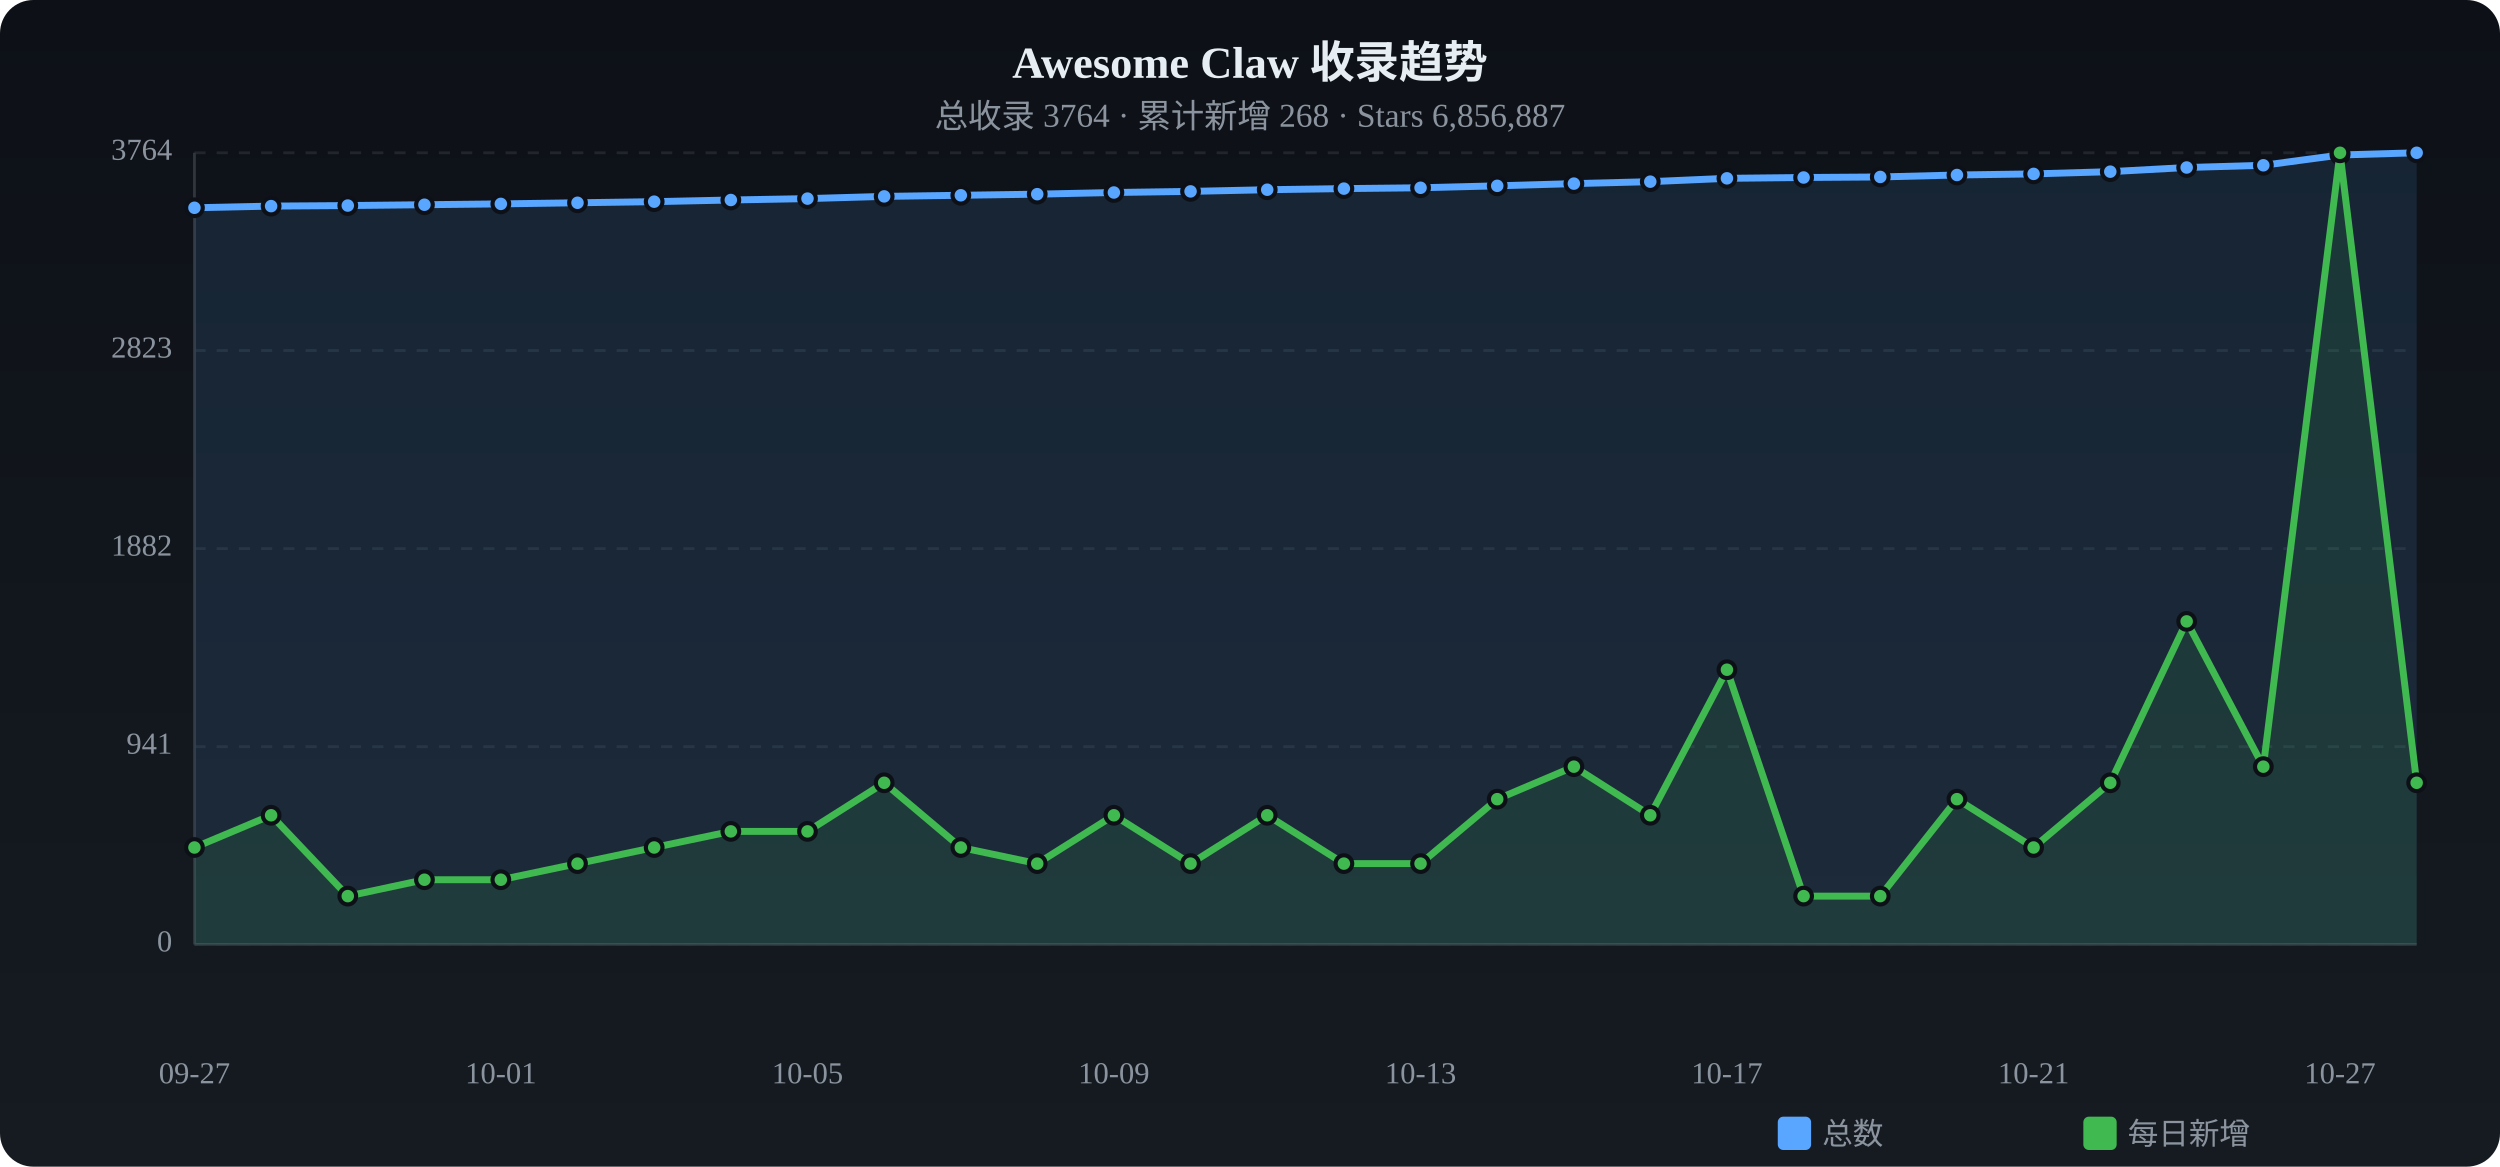
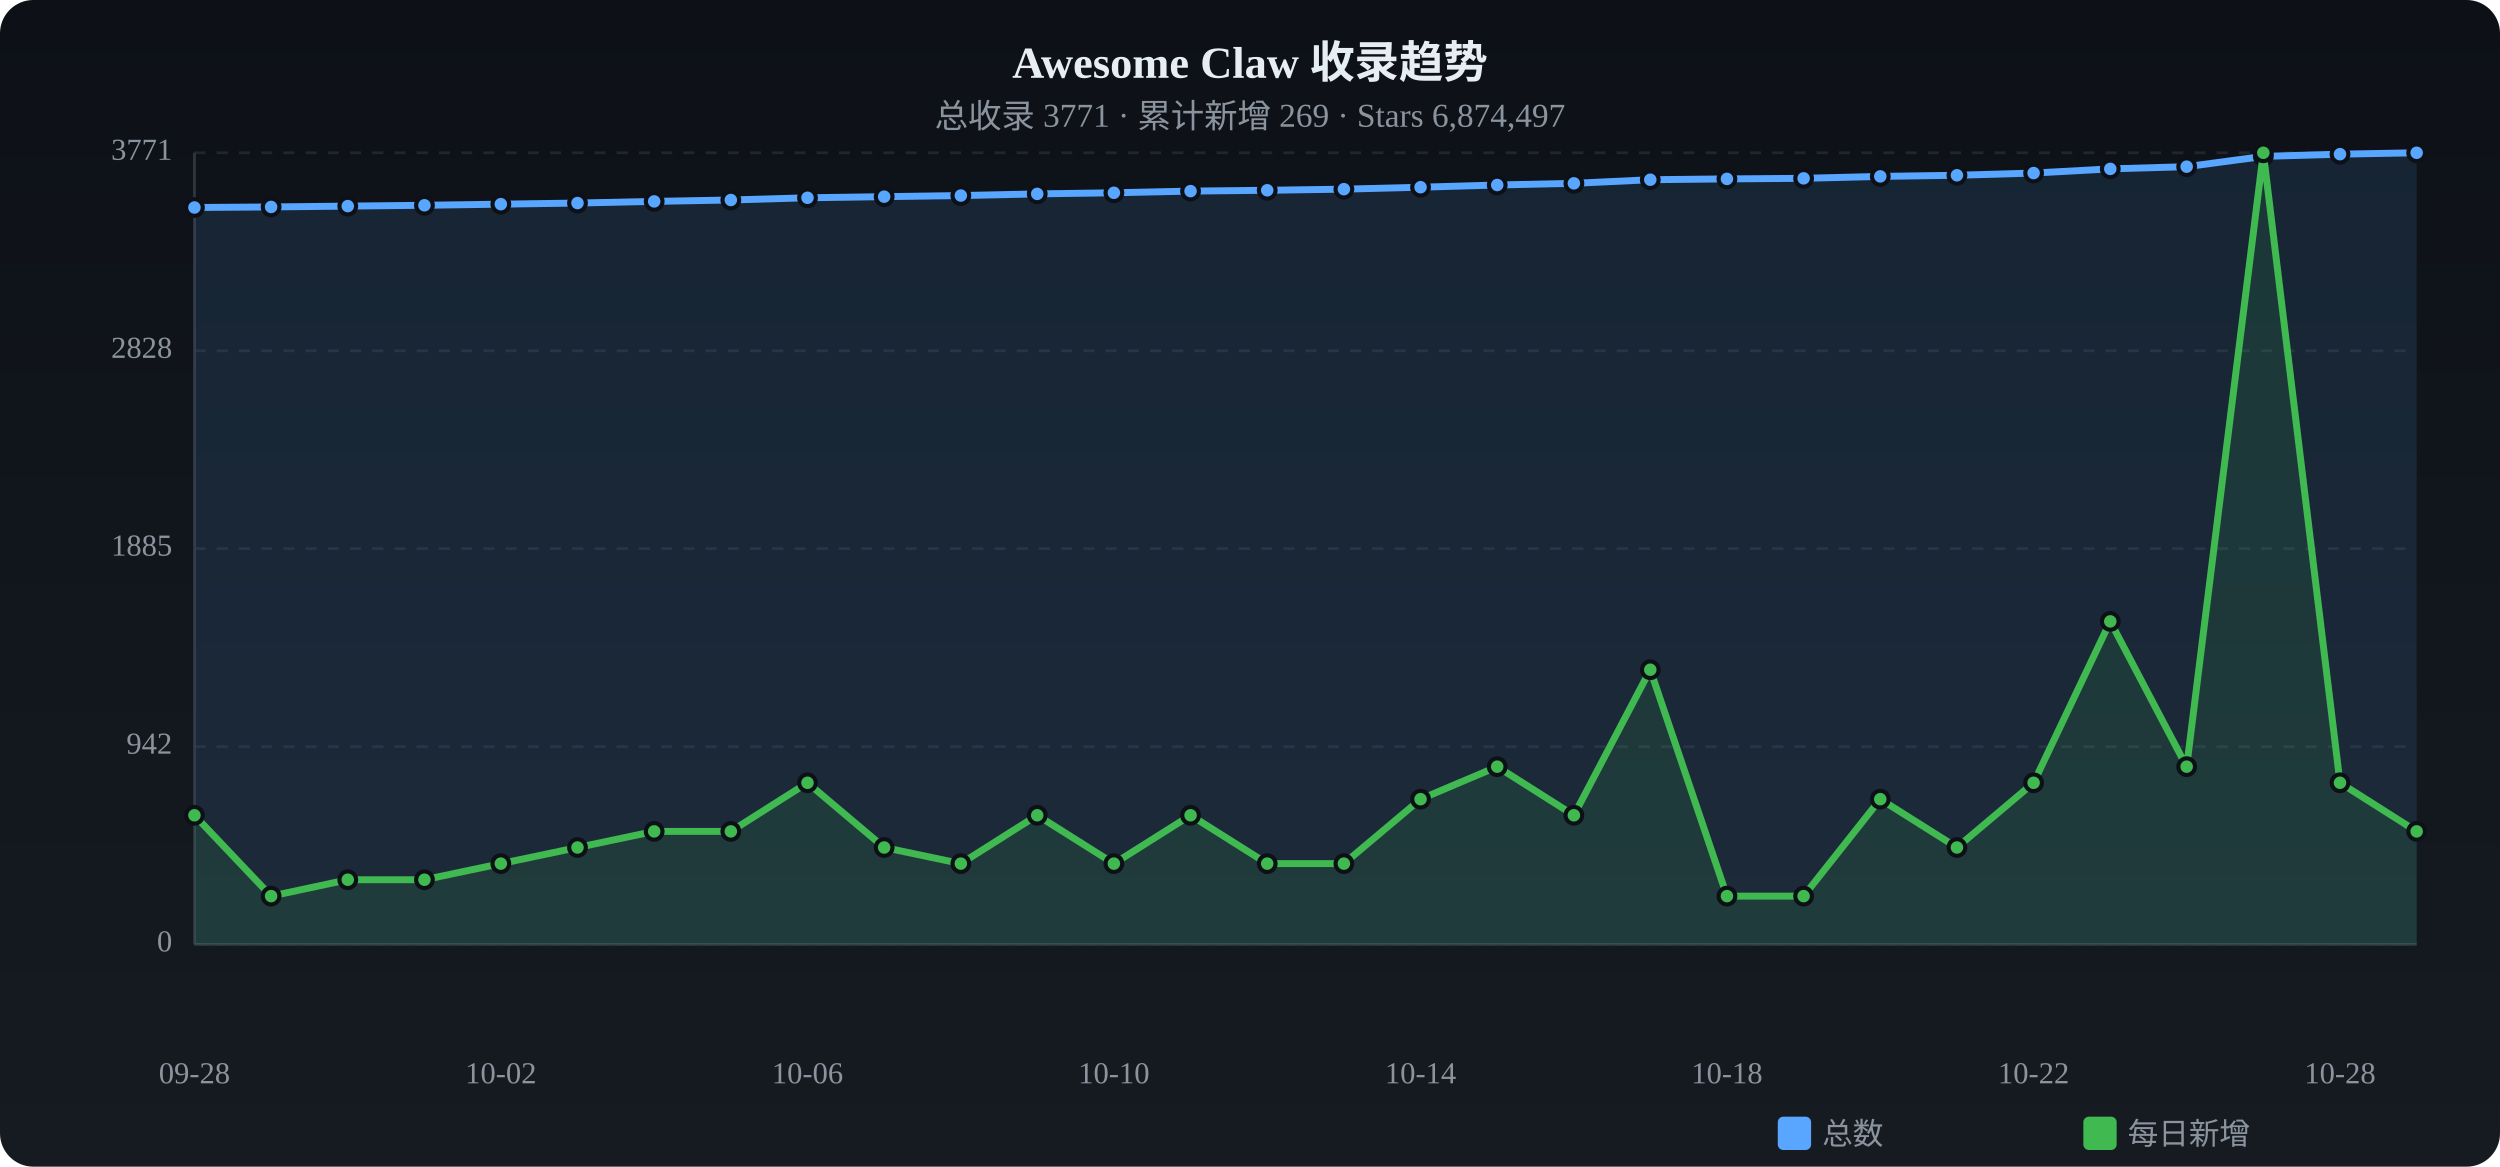
<svg xmlns="http://www.w3.org/2000/svg" viewBox="0 0 900 420" width="900" height="420">
  <defs>
    <linearGradient id="tbg" x1="0%" y1="0%" x2="0%" y2="100%">
      <stop offset="0%" stop-color="#0d1117" />
      <stop offset="100%" stop-color="#161b22" />
    </linearGradient>
  </defs>
  <rect width="900" height="420" rx="12" fill="url(#tbg)" />
  <text x="450.0" y="28" text-anchor="middle" fill="#e6edf3" font-size="16" font-weight="bold">Awesome Claw 收录趋势</text>
-   <text x="450.0" y="46" text-anchor="middle" fill="#8b949e" font-size="12">总收录 3764 · 累计新增 268 · Stars 6,856,887</text>
+   <text x="450.0" y="46" text-anchor="middle" fill="#8b949e" font-size="12">总收录 3771 · 累计新增 269 · Stars 6,874,497</text>
  <text x="62" y="340.0" text-anchor="end" fill="#8b949e" font-size="11" dominant-baseline="middle">0</text>
  <line x1="70" y1="340.0" x2="870" y2="340.0" stroke="#21262d" stroke-dasharray="4 4" />
-   <text x="62" y="268.8" text-anchor="end" fill="#8b949e" font-size="11" dominant-baseline="middle">941</text>
+   <text x="62" y="268.8" text-anchor="end" fill="#8b949e" font-size="11" dominant-baseline="middle">942</text>
  <line x1="70" y1="268.8" x2="870" y2="268.8" stroke="#21262d" stroke-dasharray="4 4" />
-   <text x="62" y="197.5" text-anchor="end" fill="#8b949e" font-size="11" dominant-baseline="middle">1882</text>
+   <text x="62" y="197.5" text-anchor="end" fill="#8b949e" font-size="11" dominant-baseline="middle">1885</text>
  <line x1="70" y1="197.5" x2="870" y2="197.5" stroke="#21262d" stroke-dasharray="4 4" />
-   <text x="62" y="126.2" text-anchor="end" fill="#8b949e" font-size="11" dominant-baseline="middle">2823</text>
-   <line x1="70" y1="126.2" x2="870" y2="126.2" stroke="#21262d" stroke-dasharray="4 4" />
-   <text x="62" y="55.0" text-anchor="end" fill="#8b949e" font-size="11" dominant-baseline="middle">3764</text>
+   <text x="62" y="126.3" text-anchor="end" fill="#8b949e" font-size="11" dominant-baseline="middle">2828</text>
+   <line x1="70" y1="126.3" x2="870" y2="126.3" stroke="#21262d" stroke-dasharray="4 4" />
+   <text x="62" y="55.0" text-anchor="end" fill="#8b949e" font-size="11" dominant-baseline="middle">3771</text>
  <line x1="70" y1="55.0" x2="870" y2="55.0" stroke="#21262d" stroke-dasharray="4 4" />
  <line x1="70" y1="55" x2="70" y2="340" stroke="#30363d" />
  <line x1="70" y1="340" x2="870" y2="340" stroke="#30363d" />
-   <path d="M70.0,74.8 L97.6,74.2 L125.2,74.0 L152.8,73.7 L180.3,73.4 L207.9,73.0 L235.5,72.6 L263.1,72.0 L290.7,71.5 L318.3,70.7 L345.9,70.3 L373.4,69.9 L401.0,69.3 L428.6,68.9 L456.2,68.3 L483.8,67.9 L511.4,67.6 L539.0,66.9 L566.6,66.1 L594.1,65.4 L621.7,64.2 L649.3,63.9 L676.9,63.7 L704.5,63.0 L732.1,62.6 L759.7,61.8 L787.2,60.3 L814.8,59.5 L842.4,55.8 L870.0,55.0 L870.0,340 L70.0,340 Z" fill="#58a6ff" opacity="0.12" />
-   <polyline points="70.0,74.8 97.6,74.2 125.2,74.0 152.8,73.7 180.3,73.4 207.9,73.0 235.5,72.6 263.1,72.0 290.7,71.5 318.3,70.7 345.9,70.3 373.4,69.9 401.0,69.3 428.6,68.9 456.2,68.3 483.8,67.9 511.4,67.6 539.0,66.9 566.6,66.1 594.1,65.4 621.7,64.2 649.3,63.9 676.9,63.7 704.5,63.0 732.1,62.6 759.7,61.8 787.2,60.3 814.8,59.5 842.4,55.8 870.0,55.0" fill="none" stroke="#58a6ff" stroke-width="2.5" stroke-linecap="round" stroke-linejoin="round" />
-   <circle cx="70.0" cy="74.8" r="3" fill="#58a6ff" stroke="#0d1117" stroke-width="1.5" />
-   <circle cx="97.6" cy="74.2" r="3" fill="#58a6ff" stroke="#0d1117" stroke-width="1.5" />
-   <circle cx="125.2" cy="74.0" r="3" fill="#58a6ff" stroke="#0d1117" stroke-width="1.5" />
-   <circle cx="152.8" cy="73.7" r="3" fill="#58a6ff" stroke="#0d1117" stroke-width="1.5" />
-   <circle cx="180.3" cy="73.4" r="3" fill="#58a6ff" stroke="#0d1117" stroke-width="1.5" />
-   <circle cx="207.9" cy="73.0" r="3" fill="#58a6ff" stroke="#0d1117" stroke-width="1.5" />
-   <circle cx="235.5" cy="72.6" r="3" fill="#58a6ff" stroke="#0d1117" stroke-width="1.5" />
+   <path d="M70.0,74.7 L97.6,74.5 L125.2,74.2 L152.8,73.9 L180.3,73.5 L207.9,73.1 L235.5,72.5 L263.1,72.0 L290.7,71.2 L318.3,70.8 L345.9,70.4 L373.4,69.8 L401.0,69.4 L428.6,68.8 L456.2,68.5 L483.8,68.1 L511.4,67.4 L539.0,66.6 L566.6,66.0 L594.1,64.7 L621.7,64.4 L649.3,64.2 L676.9,63.5 L704.5,63.1 L732.1,62.3 L759.7,60.8 L787.2,60.0 L814.8,56.3 L842.4,55.5 L870.0,55.0 L870.0,340 L70.0,340 Z" fill="#58a6ff" opacity="0.12" />
+   <polyline points="70.0,74.7 97.6,74.5 125.2,74.2 152.8,73.9 180.3,73.5 207.9,73.1 235.5,72.5 263.1,72.0 290.7,71.2 318.3,70.8 345.9,70.4 373.4,69.8 401.0,69.4 428.6,68.8 456.2,68.5 483.8,68.1 511.4,67.4 539.0,66.6 566.6,66.0 594.1,64.7 621.7,64.4 649.3,64.2 676.9,63.5 704.5,63.1 732.1,62.3 759.7,60.8 787.2,60.0 814.8,56.3 842.4,55.5 870.0,55.0" fill="none" stroke="#58a6ff" stroke-width="2.5" stroke-linecap="round" stroke-linejoin="round" />
+   <circle cx="70.0" cy="74.7" r="3" fill="#58a6ff" stroke="#0d1117" stroke-width="1.5" />
+   <circle cx="97.6" cy="74.5" r="3" fill="#58a6ff" stroke="#0d1117" stroke-width="1.5" />
+   <circle cx="125.2" cy="74.2" r="3" fill="#58a6ff" stroke="#0d1117" stroke-width="1.5" />
+   <circle cx="152.8" cy="73.9" r="3" fill="#58a6ff" stroke="#0d1117" stroke-width="1.5" />
+   <circle cx="180.3" cy="73.5" r="3" fill="#58a6ff" stroke="#0d1117" stroke-width="1.5" />
+   <circle cx="207.9" cy="73.1" r="3" fill="#58a6ff" stroke="#0d1117" stroke-width="1.5" />
+   <circle cx="235.5" cy="72.5" r="3" fill="#58a6ff" stroke="#0d1117" stroke-width="1.5" />
  <circle cx="263.1" cy="72.0" r="3" fill="#58a6ff" stroke="#0d1117" stroke-width="1.5" />
-   <circle cx="290.7" cy="71.5" r="3" fill="#58a6ff" stroke="#0d1117" stroke-width="1.5" />
-   <circle cx="318.3" cy="70.7" r="3" fill="#58a6ff" stroke="#0d1117" stroke-width="1.5" />
-   <circle cx="345.9" cy="70.3" r="3" fill="#58a6ff" stroke="#0d1117" stroke-width="1.5" />
-   <circle cx="373.4" cy="69.9" r="3" fill="#58a6ff" stroke="#0d1117" stroke-width="1.5" />
-   <circle cx="401.0" cy="69.3" r="3" fill="#58a6ff" stroke="#0d1117" stroke-width="1.5" />
-   <circle cx="428.6" cy="68.9" r="3" fill="#58a6ff" stroke="#0d1117" stroke-width="1.5" />
-   <circle cx="456.2" cy="68.3" r="3" fill="#58a6ff" stroke="#0d1117" stroke-width="1.5" />
-   <circle cx="483.8" cy="67.9" r="3" fill="#58a6ff" stroke="#0d1117" stroke-width="1.5" />
-   <circle cx="511.4" cy="67.6" r="3" fill="#58a6ff" stroke="#0d1117" stroke-width="1.5" />
-   <circle cx="539.0" cy="66.9" r="3" fill="#58a6ff" stroke="#0d1117" stroke-width="1.5" />
-   <circle cx="566.6" cy="66.1" r="3" fill="#58a6ff" stroke="#0d1117" stroke-width="1.5" />
-   <circle cx="594.1" cy="65.4" r="3" fill="#58a6ff" stroke="#0d1117" stroke-width="1.5" />
-   <circle cx="621.7" cy="64.2" r="3" fill="#58a6ff" stroke="#0d1117" stroke-width="1.5" />
-   <circle cx="649.3" cy="63.9" r="3" fill="#58a6ff" stroke="#0d1117" stroke-width="1.5" />
-   <circle cx="676.9" cy="63.7" r="3" fill="#58a6ff" stroke="#0d1117" stroke-width="1.5" />
-   <circle cx="704.5" cy="63.0" r="3" fill="#58a6ff" stroke="#0d1117" stroke-width="1.5" />
-   <circle cx="732.1" cy="62.6" r="3" fill="#58a6ff" stroke="#0d1117" stroke-width="1.5" />
-   <circle cx="759.7" cy="61.8" r="3" fill="#58a6ff" stroke="#0d1117" stroke-width="1.5" />
-   <circle cx="787.2" cy="60.3" r="3" fill="#58a6ff" stroke="#0d1117" stroke-width="1.5" />
-   <circle cx="814.8" cy="59.5" r="3" fill="#58a6ff" stroke="#0d1117" stroke-width="1.5" />
-   <circle cx="842.4" cy="55.8" r="3" fill="#58a6ff" stroke="#0d1117" stroke-width="1.5" />
+   <circle cx="290.7" cy="71.2" r="3" fill="#58a6ff" stroke="#0d1117" stroke-width="1.5" />
+   <circle cx="318.3" cy="70.8" r="3" fill="#58a6ff" stroke="#0d1117" stroke-width="1.5" />
+   <circle cx="345.9" cy="70.4" r="3" fill="#58a6ff" stroke="#0d1117" stroke-width="1.5" />
+   <circle cx="373.4" cy="69.8" r="3" fill="#58a6ff" stroke="#0d1117" stroke-width="1.5" />
+   <circle cx="401.0" cy="69.4" r="3" fill="#58a6ff" stroke="#0d1117" stroke-width="1.5" />
+   <circle cx="428.6" cy="68.8" r="3" fill="#58a6ff" stroke="#0d1117" stroke-width="1.5" />
+   <circle cx="456.2" cy="68.5" r="3" fill="#58a6ff" stroke="#0d1117" stroke-width="1.5" />
+   <circle cx="483.8" cy="68.1" r="3" fill="#58a6ff" stroke="#0d1117" stroke-width="1.5" />
+   <circle cx="511.4" cy="67.4" r="3" fill="#58a6ff" stroke="#0d1117" stroke-width="1.5" />
+   <circle cx="539.0" cy="66.6" r="3" fill="#58a6ff" stroke="#0d1117" stroke-width="1.5" />
+   <circle cx="566.6" cy="66.0" r="3" fill="#58a6ff" stroke="#0d1117" stroke-width="1.5" />
+   <circle cx="594.1" cy="64.7" r="3" fill="#58a6ff" stroke="#0d1117" stroke-width="1.5" />
+   <circle cx="621.7" cy="64.4" r="3" fill="#58a6ff" stroke="#0d1117" stroke-width="1.5" />
+   <circle cx="649.3" cy="64.2" r="3" fill="#58a6ff" stroke="#0d1117" stroke-width="1.5" />
+   <circle cx="676.9" cy="63.5" r="3" fill="#58a6ff" stroke="#0d1117" stroke-width="1.5" />
+   <circle cx="704.5" cy="63.1" r="3" fill="#58a6ff" stroke="#0d1117" stroke-width="1.5" />
+   <circle cx="732.1" cy="62.3" r="3" fill="#58a6ff" stroke="#0d1117" stroke-width="1.5" />
+   <circle cx="759.7" cy="60.8" r="3" fill="#58a6ff" stroke="#0d1117" stroke-width="1.5" />
+   <circle cx="787.2" cy="60.0" r="3" fill="#58a6ff" stroke="#0d1117" stroke-width="1.5" />
+   <circle cx="814.8" cy="56.3" r="3" fill="#58a6ff" stroke="#0d1117" stroke-width="1.5" />
+   <circle cx="842.4" cy="55.5" r="3" fill="#58a6ff" stroke="#0d1117" stroke-width="1.5" />
  <circle cx="870.0" cy="55.0" r="3" fill="#58a6ff" stroke="#0d1117" stroke-width="1.5" />
-   <path d="M70.0,305.1 L97.6,293.5 L125.2,322.6 L152.8,316.7 L180.3,316.7 L207.9,310.9 L235.5,305.1 L263.1,299.3 L290.7,299.3 L318.3,281.8 L345.9,305.1 L373.4,310.9 L401.0,293.5 L428.6,310.9 L456.2,293.5 L483.8,310.9 L511.4,310.9 L539.0,287.7 L566.6,276.0 L594.1,293.5 L621.7,241.1 L649.3,322.6 L676.9,322.6 L704.5,287.7 L732.1,305.1 L759.7,281.8 L787.2,223.7 L814.8,276.0 L842.4,55.0 L870.0,281.8 L870.0,340 L70.0,340 Z" fill="#3fb950" opacity="0.12" />
-   <polyline points="70.0,305.1 97.6,293.5 125.2,322.6 152.8,316.7 180.3,316.7 207.9,310.9 235.5,305.1 263.1,299.3 290.7,299.3 318.3,281.8 345.9,305.1 373.4,310.9 401.0,293.5 428.6,310.9 456.2,293.5 483.8,310.9 511.4,310.9 539.0,287.7 566.6,276.0 594.1,293.5 621.7,241.1 649.3,322.6 676.9,322.6 704.5,287.7 732.1,305.1 759.7,281.8 787.2,223.7 814.8,276.0 842.4,55.0 870.0,281.8" fill="none" stroke="#3fb950" stroke-width="2.5" stroke-linecap="round" stroke-linejoin="round" />
-   <circle cx="70.0" cy="305.1" r="3" fill="#3fb950" stroke="#0d1117" stroke-width="1.5" />
-   <circle cx="97.6" cy="293.5" r="3" fill="#3fb950" stroke="#0d1117" stroke-width="1.5" />
-   <circle cx="125.2" cy="322.6" r="3" fill="#3fb950" stroke="#0d1117" stroke-width="1.5" />
+   <path d="M70.0,293.5 L97.6,322.6 L125.2,316.7 L152.8,316.7 L180.3,310.9 L207.9,305.1 L235.5,299.3 L263.1,299.3 L290.7,281.8 L318.3,305.1 L345.9,310.9 L373.4,293.5 L401.0,310.9 L428.6,293.5 L456.2,310.9 L483.8,310.9 L511.4,287.7 L539.0,276.0 L566.6,293.5 L594.1,241.1 L621.7,322.6 L649.3,322.6 L676.9,287.7 L704.5,305.1 L732.1,281.8 L759.7,223.7 L787.2,276.0 L814.8,55.0 L842.4,281.8 L870.0,299.3 L870.0,340 L70.0,340 Z" fill="#3fb950" opacity="0.12" />
+   <polyline points="70.0,293.5 97.6,322.6 125.2,316.7 152.8,316.7 180.3,310.9 207.9,305.1 235.5,299.3 263.1,299.3 290.7,281.8 318.3,305.1 345.9,310.9 373.4,293.5 401.0,310.9 428.6,293.5 456.2,310.9 483.8,310.9 511.4,287.7 539.0,276.0 566.6,293.5 594.1,241.1 621.7,322.6 649.3,322.6 676.9,287.7 704.5,305.1 732.1,281.8 759.7,223.7 787.2,276.0 814.8,55.0 842.4,281.8 870.0,299.3" fill="none" stroke="#3fb950" stroke-width="2.5" stroke-linecap="round" stroke-linejoin="round" />
+   <circle cx="70.0" cy="293.5" r="3" fill="#3fb950" stroke="#0d1117" stroke-width="1.5" />
+   <circle cx="97.6" cy="322.6" r="3" fill="#3fb950" stroke="#0d1117" stroke-width="1.5" />
+   <circle cx="125.2" cy="316.7" r="3" fill="#3fb950" stroke="#0d1117" stroke-width="1.5" />
  <circle cx="152.8" cy="316.7" r="3" fill="#3fb950" stroke="#0d1117" stroke-width="1.5" />
-   <circle cx="180.3" cy="316.7" r="3" fill="#3fb950" stroke="#0d1117" stroke-width="1.5" />
-   <circle cx="207.9" cy="310.9" r="3" fill="#3fb950" stroke="#0d1117" stroke-width="1.5" />
-   <circle cx="235.5" cy="305.1" r="3" fill="#3fb950" stroke="#0d1117" stroke-width="1.5" />
+   <circle cx="180.3" cy="310.9" r="3" fill="#3fb950" stroke="#0d1117" stroke-width="1.5" />
+   <circle cx="207.9" cy="305.1" r="3" fill="#3fb950" stroke="#0d1117" stroke-width="1.5" />
+   <circle cx="235.5" cy="299.3" r="3" fill="#3fb950" stroke="#0d1117" stroke-width="1.5" />
  <circle cx="263.1" cy="299.3" r="3" fill="#3fb950" stroke="#0d1117" stroke-width="1.5" />
-   <circle cx="290.7" cy="299.3" r="3" fill="#3fb950" stroke="#0d1117" stroke-width="1.5" />
-   <circle cx="318.3" cy="281.8" r="3" fill="#3fb950" stroke="#0d1117" stroke-width="1.5" />
-   <circle cx="345.9" cy="305.1" r="3" fill="#3fb950" stroke="#0d1117" stroke-width="1.5" />
-   <circle cx="373.4" cy="310.9" r="3" fill="#3fb950" stroke="#0d1117" stroke-width="1.5" />
-   <circle cx="401.0" cy="293.5" r="3" fill="#3fb950" stroke="#0d1117" stroke-width="1.5" />
-   <circle cx="428.6" cy="310.9" r="3" fill="#3fb950" stroke="#0d1117" stroke-width="1.5" />
-   <circle cx="456.2" cy="293.5" r="3" fill="#3fb950" stroke="#0d1117" stroke-width="1.5" />
+   <circle cx="290.7" cy="281.8" r="3" fill="#3fb950" stroke="#0d1117" stroke-width="1.5" />
+   <circle cx="318.3" cy="305.1" r="3" fill="#3fb950" stroke="#0d1117" stroke-width="1.5" />
+   <circle cx="345.9" cy="310.9" r="3" fill="#3fb950" stroke="#0d1117" stroke-width="1.5" />
+   <circle cx="373.4" cy="293.5" r="3" fill="#3fb950" stroke="#0d1117" stroke-width="1.5" />
+   <circle cx="401.0" cy="310.9" r="3" fill="#3fb950" stroke="#0d1117" stroke-width="1.5" />
+   <circle cx="428.6" cy="293.5" r="3" fill="#3fb950" stroke="#0d1117" stroke-width="1.5" />
+   <circle cx="456.2" cy="310.9" r="3" fill="#3fb950" stroke="#0d1117" stroke-width="1.5" />
  <circle cx="483.8" cy="310.9" r="3" fill="#3fb950" stroke="#0d1117" stroke-width="1.5" />
-   <circle cx="511.4" cy="310.9" r="3" fill="#3fb950" stroke="#0d1117" stroke-width="1.5" />
-   <circle cx="539.0" cy="287.7" r="3" fill="#3fb950" stroke="#0d1117" stroke-width="1.5" />
-   <circle cx="566.6" cy="276.0" r="3" fill="#3fb950" stroke="#0d1117" stroke-width="1.5" />
-   <circle cx="594.1" cy="293.5" r="3" fill="#3fb950" stroke="#0d1117" stroke-width="1.5" />
-   <circle cx="621.7" cy="241.1" r="3" fill="#3fb950" stroke="#0d1117" stroke-width="1.5" />
+   <circle cx="511.4" cy="287.7" r="3" fill="#3fb950" stroke="#0d1117" stroke-width="1.5" />
+   <circle cx="539.0" cy="276.0" r="3" fill="#3fb950" stroke="#0d1117" stroke-width="1.5" />
+   <circle cx="566.6" cy="293.5" r="3" fill="#3fb950" stroke="#0d1117" stroke-width="1.5" />
+   <circle cx="594.1" cy="241.1" r="3" fill="#3fb950" stroke="#0d1117" stroke-width="1.5" />
+   <circle cx="621.7" cy="322.6" r="3" fill="#3fb950" stroke="#0d1117" stroke-width="1.5" />
  <circle cx="649.3" cy="322.6" r="3" fill="#3fb950" stroke="#0d1117" stroke-width="1.5" />
-   <circle cx="676.9" cy="322.6" r="3" fill="#3fb950" stroke="#0d1117" stroke-width="1.5" />
-   <circle cx="704.5" cy="287.7" r="3" fill="#3fb950" stroke="#0d1117" stroke-width="1.5" />
-   <circle cx="732.1" cy="305.1" r="3" fill="#3fb950" stroke="#0d1117" stroke-width="1.5" />
-   <circle cx="759.7" cy="281.8" r="3" fill="#3fb950" stroke="#0d1117" stroke-width="1.5" />
-   <circle cx="787.2" cy="223.7" r="3" fill="#3fb950" stroke="#0d1117" stroke-width="1.5" />
-   <circle cx="814.8" cy="276.0" r="3" fill="#3fb950" stroke="#0d1117" stroke-width="1.5" />
-   <circle cx="842.4" cy="55.0" r="3" fill="#3fb950" stroke="#0d1117" stroke-width="1.5" />
-   <circle cx="870.0" cy="281.8" r="3" fill="#3fb950" stroke="#0d1117" stroke-width="1.5" />
-   <text x="70.0" y="390" text-anchor="middle" fill="#8b949e" font-size="11">09-27</text>
-   <text x="180.3" y="390" text-anchor="middle" fill="#8b949e" font-size="11">10-01</text>
-   <text x="290.7" y="390" text-anchor="middle" fill="#8b949e" font-size="11">10-05</text>
-   <text x="401.0" y="390" text-anchor="middle" fill="#8b949e" font-size="11">10-09</text>
-   <text x="511.4" y="390" text-anchor="middle" fill="#8b949e" font-size="11">10-13</text>
-   <text x="621.7" y="390" text-anchor="middle" fill="#8b949e" font-size="11">10-17</text>
-   <text x="732.1" y="390" text-anchor="middle" fill="#8b949e" font-size="11">10-21</text>
-   <text x="842.4" y="390" text-anchor="middle" fill="#8b949e" font-size="11">10-27</text>
+   <circle cx="676.9" cy="287.7" r="3" fill="#3fb950" stroke="#0d1117" stroke-width="1.5" />
+   <circle cx="704.5" cy="305.1" r="3" fill="#3fb950" stroke="#0d1117" stroke-width="1.5" />
+   <circle cx="732.1" cy="281.8" r="3" fill="#3fb950" stroke="#0d1117" stroke-width="1.5" />
+   <circle cx="759.7" cy="223.7" r="3" fill="#3fb950" stroke="#0d1117" stroke-width="1.5" />
+   <circle cx="787.2" cy="276.0" r="3" fill="#3fb950" stroke="#0d1117" stroke-width="1.5" />
+   <circle cx="814.8" cy="55.0" r="3" fill="#3fb950" stroke="#0d1117" stroke-width="1.5" />
+   <circle cx="842.4" cy="281.8" r="3" fill="#3fb950" stroke="#0d1117" stroke-width="1.5" />
+   <circle cx="870.0" cy="299.3" r="3" fill="#3fb950" stroke="#0d1117" stroke-width="1.5" />
+   <text x="70.0" y="390" text-anchor="middle" fill="#8b949e" font-size="11">09-28</text>
+   <text x="180.3" y="390" text-anchor="middle" fill="#8b949e" font-size="11">10-02</text>
+   <text x="290.7" y="390" text-anchor="middle" fill="#8b949e" font-size="11">10-06</text>
+   <text x="401.0" y="390" text-anchor="middle" fill="#8b949e" font-size="11">10-10</text>
+   <text x="511.4" y="390" text-anchor="middle" fill="#8b949e" font-size="11">10-14</text>
+   <text x="621.7" y="390" text-anchor="middle" fill="#8b949e" font-size="11">10-18</text>
+   <text x="732.1" y="390" text-anchor="middle" fill="#8b949e" font-size="11">10-22</text>
+   <text x="842.4" y="390" text-anchor="middle" fill="#8b949e" font-size="11">10-28</text>
  <rect x="640" y="402" width="12" height="12" rx="2" fill="#58a6ff" />
  <text x="656" y="412" fill="#8b949e" font-size="11">总数</text>
  <rect x="750" y="402" width="12" height="12" rx="2" fill="#3fb950" />
  <text x="766" y="412" fill="#8b949e" font-size="11">每日新增</text>
</svg>
